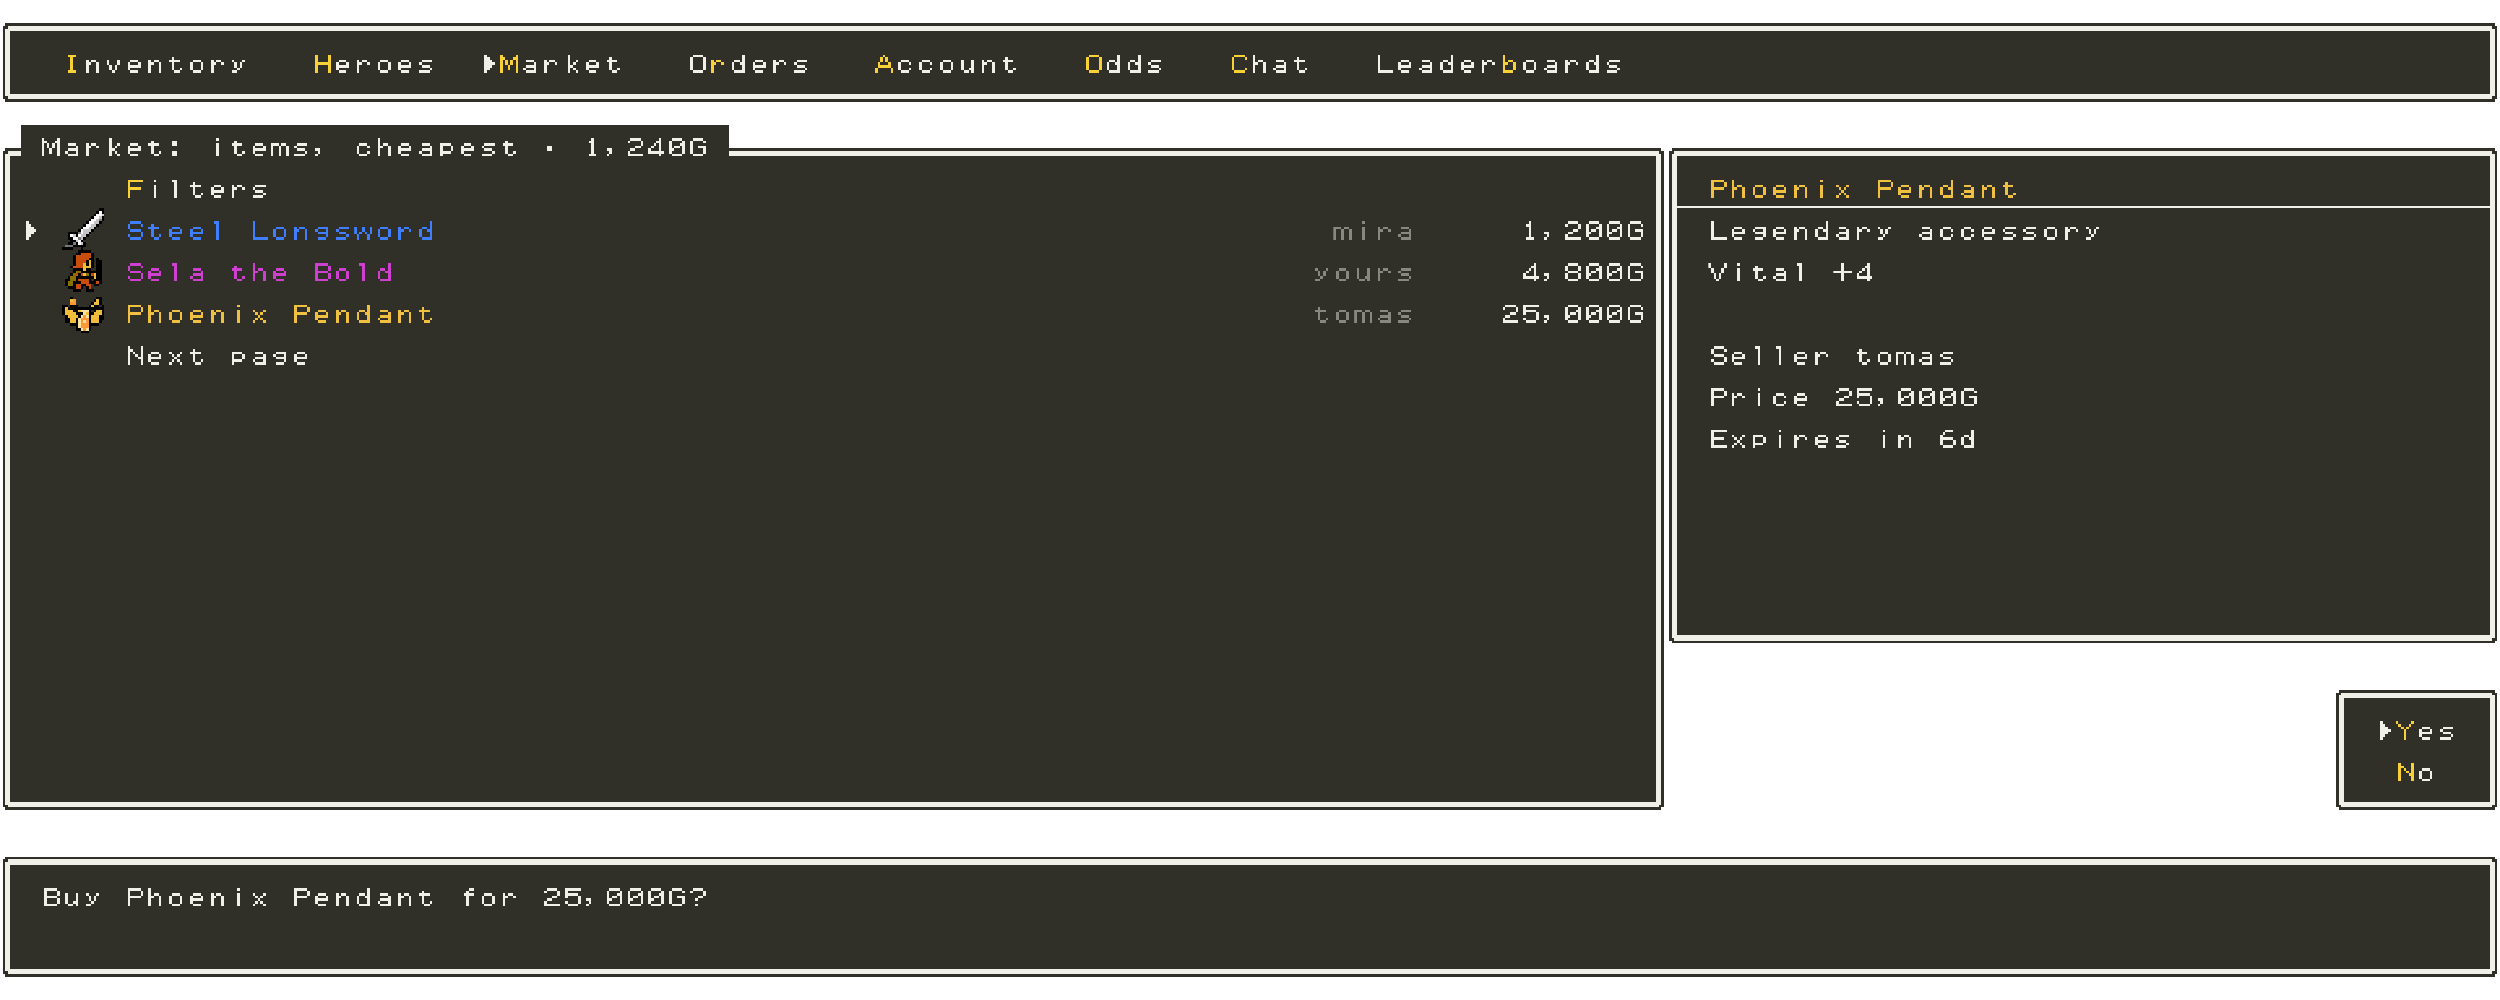
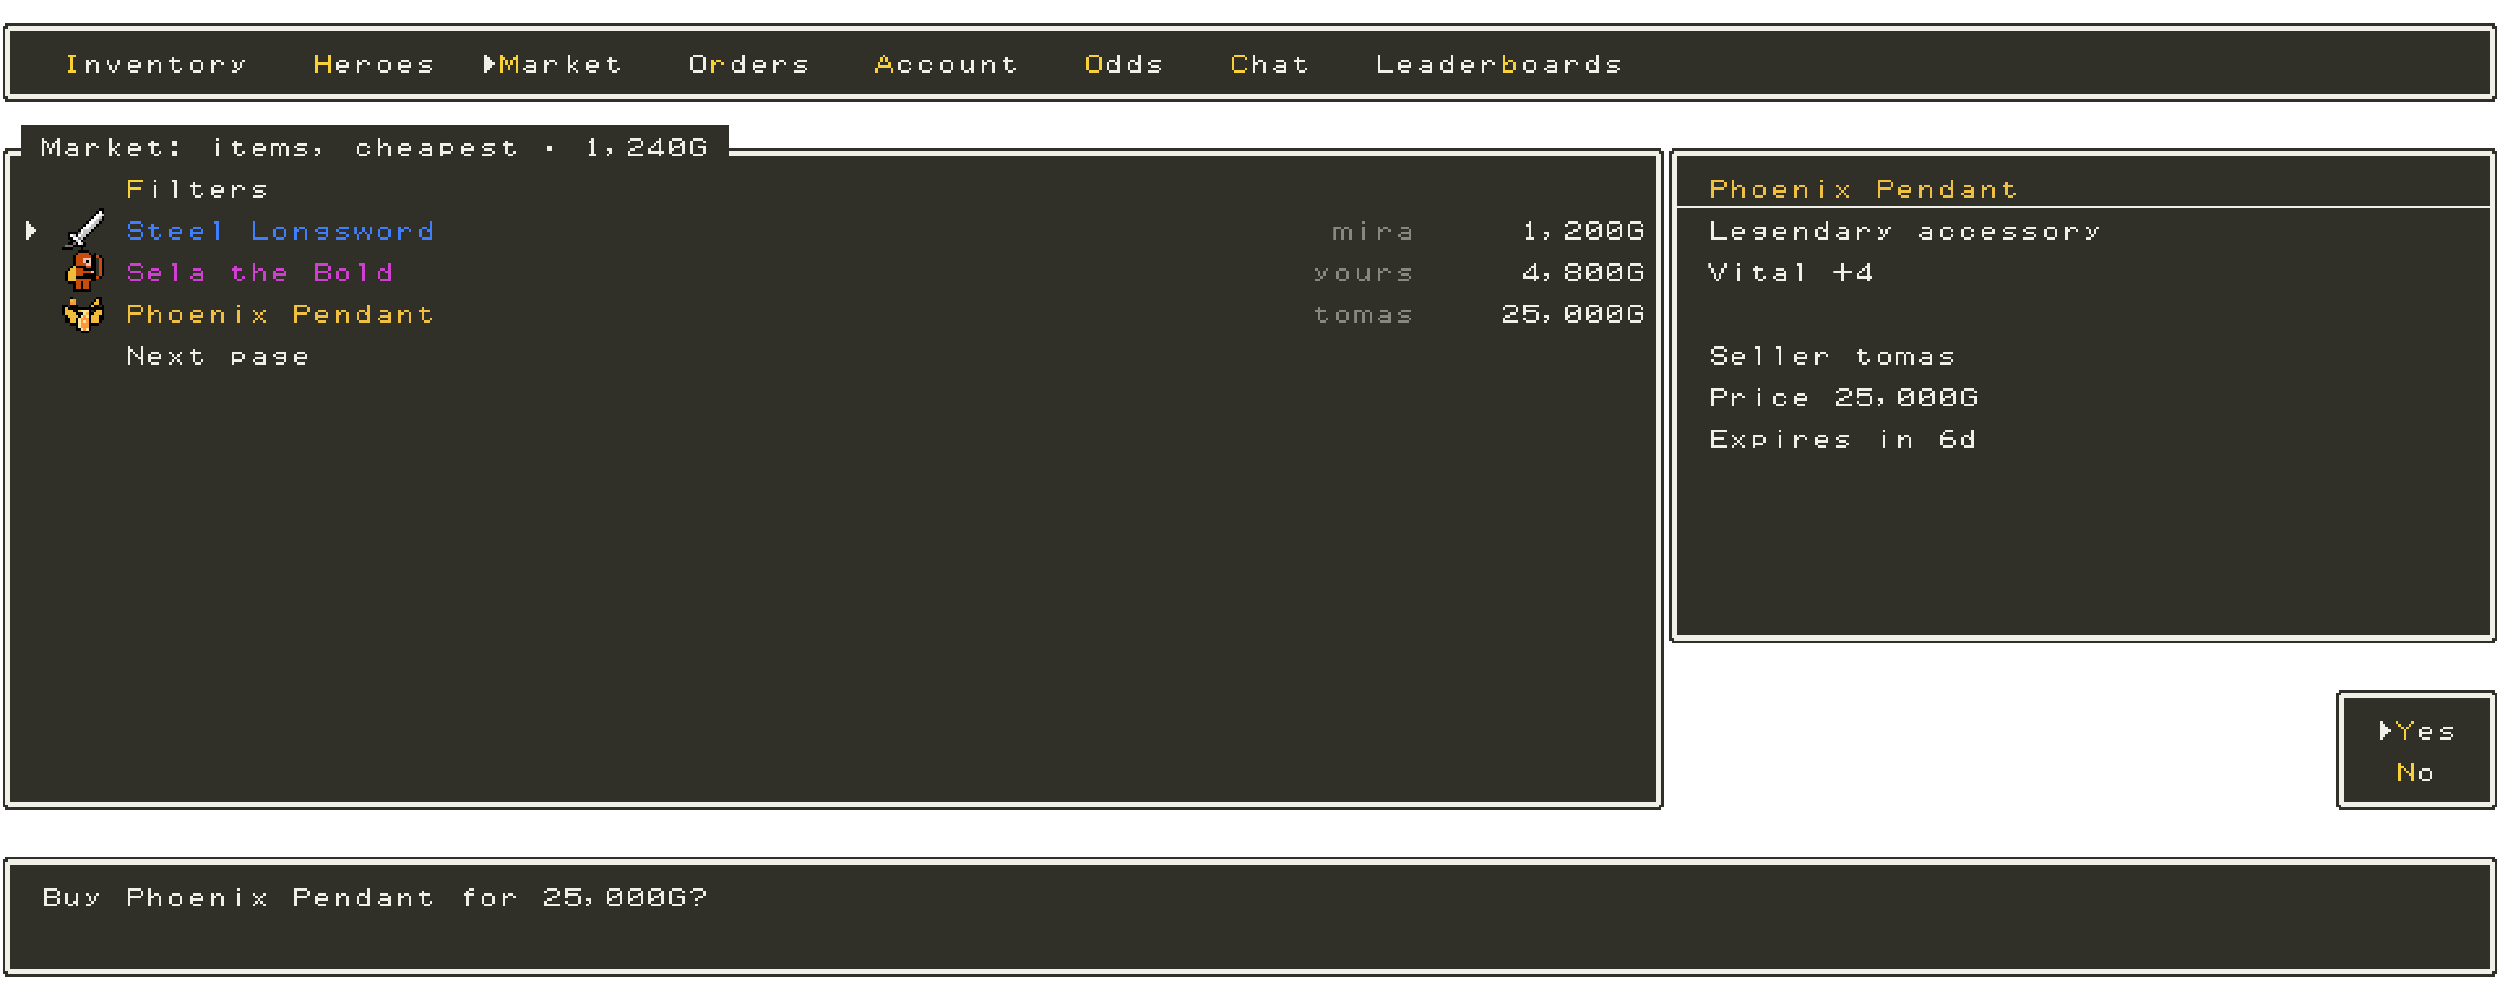
<svg xmlns="http://www.w3.org/2000/svg" viewBox="0 0 960 384" width="960" height="384" shape-rendering="crispEdges">
  <defs>
    <symbol id="g0">
      <path d="M2 5h3v1h-3zM3 6h1v1h-1zM3 7h1v1h-1zM3 8h1v1h-1zM3 9h1v1h-1zM3 10h1v1h-1zM2 11h3v1h-3z" />
    </symbol>
    <symbol id="g1">
      <path d="M1 7h1v1h-1zM3 7h2v1h-2zM1 8h2v1h-2zM5 8h1v1h-1zM1 9h1v1h-1zM5 9h1v1h-1zM1 10h1v1h-1zM5 10h1v1h-1zM1 11h1v1h-1zM5 11h1v1h-1z" />
    </symbol>
    <symbol id="g2">
      <path d="M1 7h1v1h-1zM5 7h1v1h-1zM1 8h1v1h-1zM5 8h1v1h-1zM2 9h1v1h-1zM4 9h1v1h-1zM2 10h1v1h-1zM4 10h1v1h-1zM3 11h1v1h-1z" />
    </symbol>
    <symbol id="g3">
      <path d="M2 7h3v1h-3zM1 8h1v1h-1zM5 8h1v1h-1zM1 9h5v1h-5zM1 10h1v1h-1zM2 11h3v1h-3z" />
    </symbol>
    <symbol id="g4">
      <path d="M2 6h1v1h-1zM1 7h4v1h-4zM2 8h1v1h-1zM2 9h1v1h-1zM2 10h1v1h-1zM5 10h1v1h-1zM3 11h2v1h-2z" />
    </symbol>
    <symbol id="g5">
      <path d="M2 7h3v1h-3zM1 8h1v1h-1zM5 8h1v1h-1zM1 9h1v1h-1zM5 9h1v1h-1zM1 10h1v1h-1zM5 10h1v1h-1zM2 11h3v1h-3z" />
    </symbol>
    <symbol id="g6">
      <path d="M1 7h1v1h-1zM3 7h2v1h-2zM1 8h2v1h-2zM5 8h1v1h-1zM1 9h1v1h-1zM1 10h1v1h-1zM1 11h1v1h-1z" />
    </symbol>
    <symbol id="g7">
      <path d="M1 7h1v1h-1zM5 7h1v1h-1zM2 8h1v1h-1zM4 8h1v1h-1zM2 9h1v1h-1zM4 9h1v1h-1zM3 10h1v1h-1zM1 11h2v1h-2z" />
    </symbol>
    <symbol id="g8">
      <path d="M1 5h1v1h-1zM6 5h1v1h-1zM1 6h1v1h-1zM6 6h1v1h-1zM1 7h1v1h-1zM6 7h1v1h-1zM1 8h6v1h-6zM1 9h1v1h-1zM6 9h1v1h-1zM1 10h1v1h-1zM6 10h1v1h-1zM1 11h1v1h-1zM6 11h1v1h-1z" />
    </symbol>
    <symbol id="g9">
      <path d="M2 7h4v1h-4zM1 8h1v1h-1zM2 9h3v1h-3zM5 10h1v1h-1zM1 11h4v1h-4z" />
    </symbol>
    <symbol id="g10">
      <path d="M2 5h1v1h-1zM2 6h2v1h-2zM2 7h3v1h-3zM2 8h4v1h-4zM2 9h3v1h-3zM2 10h2v1h-2zM2 11h1v1h-1z" />
    </symbol>
    <symbol id="g11">
      <path d="M0 5h1v1h-1zM6 5h1v1h-1zM0 6h2v1h-2zM5 6h2v1h-2zM0 7h1v1h-1zM2 7h1v1h-1zM4 7h1v1h-1zM6 7h1v1h-1zM0 8h1v1h-1zM2 8h1v1h-1zM4 8h1v1h-1zM6 8h1v1h-1zM0 9h1v1h-1zM3 9h1v1h-1zM6 9h1v1h-1zM0 10h1v1h-1zM3 10h1v1h-1zM6 10h1v1h-1zM0 11h1v1h-1zM6 11h1v1h-1z" />
    </symbol>
    <symbol id="g12">
      <path d="M2 7h3v1h-3zM5 8h1v1h-1zM2 9h4v1h-4zM1 10h1v1h-1zM5 10h1v1h-1zM2 11h4v1h-4z" />
    </symbol>
    <symbol id="g13">
      <path d="M2 5h1v1h-1zM2 6h1v1h-1zM2 7h1v1h-1zM5 7h1v1h-1zM2 8h1v1h-1zM4 8h1v1h-1zM2 9h2v1h-2zM2 10h1v1h-1zM4 10h1v1h-1zM2 11h1v1h-1zM5 11h1v1h-1z" />
    </symbol>
    <symbol id="g14">
      <path d="M2 5h4v1h-4zM1 6h1v1h-1zM6 6h1v1h-1zM1 7h1v1h-1zM6 7h1v1h-1zM1 8h1v1h-1zM6 8h1v1h-1zM1 9h1v1h-1zM6 9h1v1h-1zM1 10h1v1h-1zM6 10h1v1h-1zM2 11h4v1h-4z" />
    </symbol>
    <symbol id="g15">
      <path d="M5 5h1v1h-1zM5 6h1v1h-1zM2 7h2v1h-2zM5 7h1v1h-1zM1 8h1v1h-1zM4 8h2v1h-2zM1 9h1v1h-1zM5 9h1v1h-1zM1 10h1v1h-1zM5 10h1v1h-1zM2 11h4v1h-4z" />
    </symbol>
    <symbol id="g16">
      <path d="M3 5h1v1h-1zM2 6h1v1h-1zM4 6h1v1h-1zM2 7h1v1h-1zM4 7h1v1h-1zM1 8h1v1h-1zM5 8h1v1h-1zM1 9h5v1h-5zM0 10h1v1h-1zM6 10h1v1h-1zM0 11h1v1h-1zM6 11h1v1h-1z" />
    </symbol>
    <symbol id="g17">
      <path d="M2 7h3v1h-3zM1 8h1v1h-1zM5 8h1v1h-1zM1 9h1v1h-1zM1 10h1v1h-1zM5 10h1v1h-1zM2 11h3v1h-3z" />
    </symbol>
    <symbol id="g18">
      <path d="M1 7h1v1h-1zM5 7h1v1h-1zM1 8h1v1h-1zM5 8h1v1h-1zM1 9h1v1h-1zM5 9h1v1h-1zM1 10h1v1h-1zM4 10h2v1h-2zM2 11h2v1h-2zM5 11h1v1h-1z" />
    </symbol>
    <symbol id="g19">
      <path d="M2 5h4v1h-4zM1 6h1v1h-1zM6 6h1v1h-1zM1 7h1v1h-1zM1 8h1v1h-1zM1 9h1v1h-1zM1 10h1v1h-1zM6 10h1v1h-1zM2 11h4v1h-4z" />
    </symbol>
    <symbol id="g20">
      <path d="M1 5h1v1h-1zM1 6h1v1h-1zM1 7h1v1h-1zM3 7h2v1h-2zM1 8h2v1h-2zM5 8h1v1h-1zM1 9h1v1h-1zM5 9h1v1h-1zM1 10h1v1h-1zM5 10h1v1h-1zM1 11h1v1h-1zM5 11h1v1h-1z" />
    </symbol>
    <symbol id="g21">
      <path d="M1 5h1v1h-1zM1 6h1v1h-1zM1 7h1v1h-1zM1 8h1v1h-1zM1 9h1v1h-1zM1 10h1v1h-1zM1 11h6v1h-6z" />
    </symbol>
    <symbol id="g22">
      <path d="M1 5h1v1h-1zM1 6h1v1h-1zM1 7h1v1h-1zM3 7h2v1h-2zM1 8h2v1h-2zM5 8h1v1h-1zM1 9h1v1h-1zM5 9h1v1h-1zM1 10h1v1h-1zM5 10h1v1h-1zM1 11h4v1h-4z" />
    </symbol>
    <symbol id="g23">
      <path d="M2 6h2v1h-2zM2 7h2v1h-2zM2 10h2v1h-2zM2 11h2v1h-2z" />
    </symbol>
    <symbol id="g24">
      <path d="M3 5h1v1h-1zM3 7h1v1h-1zM3 8h1v1h-1zM3 9h1v1h-1zM3 10h1v1h-1zM3 11h1v1h-1z" />
    </symbol>
    <symbol id="g25">
      <path d="M0 7h3v1h-3zM4 7h2v1h-2zM0 8h1v1h-1zM3 8h1v1h-1zM6 8h1v1h-1zM0 9h1v1h-1zM3 9h1v1h-1zM6 9h1v1h-1zM0 10h1v1h-1zM3 10h1v1h-1zM6 10h1v1h-1zM0 11h1v1h-1zM3 11h1v1h-1zM6 11h1v1h-1z" />
    </symbol>
    <symbol id="g26">
      <path d="M1 9h2v1h-2zM2 10h1v1h-1zM1 11h1v1h-1z" />
    </symbol>
    <symbol id="g27">
      <path d="M1 7h4v1h-4zM1 8h1v1h-1zM5 8h1v1h-1zM1 9h1v1h-1zM5 9h1v1h-1zM1 10h4v1h-4zM1 11h1v1h-1z" />
    </symbol>
    <symbol id="g28">
      <path d="M2 8h2v1h-2zM2 9h2v1h-2z" />
    </symbol>
    <symbol id="g29">
      <path d="M3 5h1v1h-1zM2 6h2v1h-2zM3 7h1v1h-1zM3 8h1v1h-1zM3 9h1v1h-1zM3 10h1v1h-1zM2 11h3v1h-3z" />
    </symbol>
    <symbol id="g30">
      <path d="M2 5h4v1h-4zM1 6h1v1h-1zM6 6h1v1h-1zM6 7h1v1h-1zM4 8h2v1h-2zM2 9h2v1h-2zM1 10h1v1h-1zM1 11h6v1h-6z" />
    </symbol>
    <symbol id="g31">
      <path d="M5 5h1v1h-1zM4 6h2v1h-2zM3 7h1v1h-1zM5 7h1v1h-1zM2 8h1v1h-1zM5 8h1v1h-1zM1 9h1v1h-1zM5 9h1v1h-1zM1 10h6v1h-6zM5 11h1v1h-1z" />
    </symbol>
    <symbol id="g32">
      <path d="M2 5h4v1h-4zM1 6h1v1h-1zM6 6h1v1h-1zM1 7h1v1h-1zM5 7h2v1h-2zM1 8h1v1h-1zM3 8h2v1h-2zM6 8h1v1h-1zM1 9h2v1h-2zM6 9h1v1h-1zM1 10h1v1h-1zM6 10h1v1h-1zM2 11h4v1h-4z" />
    </symbol>
    <symbol id="g33">
      <path d="M2 5h4v1h-4zM1 6h1v1h-1zM6 6h1v1h-1zM1 7h1v1h-1zM1 8h1v1h-1zM4 8h3v1h-3zM1 9h1v1h-1zM6 9h1v1h-1zM1 10h1v1h-1zM6 10h1v1h-1zM2 11h4v1h-4z" />
    </symbol>
    <symbol id="g34">
      <path d="M1 5h6v1h-6zM1 6h1v1h-1zM1 7h1v1h-1zM1 8h5v1h-5zM1 9h1v1h-1zM1 10h1v1h-1zM1 11h1v1h-1z" />
    </symbol>
    <symbol id="g35">
      <path d="M2 5h2v1h-2zM3 6h1v1h-1zM3 7h1v1h-1zM3 8h1v1h-1zM3 9h1v1h-1zM3 10h1v1h-1zM3 11h1v1h-1z" />
    </symbol>
    <symbol id="g36">
      <path d="M2 5h4v1h-4zM1 6h1v1h-1zM6 6h1v1h-1zM1 7h1v1h-1zM2 8h4v1h-4zM6 9h1v1h-1zM1 10h1v1h-1zM6 10h1v1h-1zM2 11h4v1h-4z" />
    </symbol>
    <symbol id="g37">
      <path d="M2 7h4v1h-4zM1 8h1v1h-1zM5 8h1v1h-1zM2 9h4v1h-4zM5 10h1v1h-1zM2 11h3v1h-3z" />
    </symbol>
    <symbol id="g38">
      <path d="M0 7h1v1h-1zM3 7h1v1h-1zM6 7h1v1h-1zM0 8h1v1h-1zM3 8h1v1h-1zM6 8h1v1h-1zM0 9h1v1h-1zM2 9h1v1h-1zM4 9h1v1h-1zM6 9h1v1h-1zM1 10h1v1h-1zM5 10h1v1h-1zM1 11h1v1h-1zM5 11h1v1h-1z" />
    </symbol>
    <symbol id="g39">
      <path d="M1 5h5v1h-5zM1 6h1v1h-1zM6 6h1v1h-1zM1 7h1v1h-1zM6 7h1v1h-1zM1 8h5v1h-5zM1 9h1v1h-1zM6 9h1v1h-1zM1 10h1v1h-1zM6 10h1v1h-1zM1 11h5v1h-5z" />
    </symbol>
    <symbol id="g40">
      <path d="M2 5h4v1h-4zM1 6h1v1h-1zM6 6h1v1h-1zM1 7h1v1h-1zM6 7h1v1h-1zM2 8h4v1h-4zM1 9h1v1h-1zM6 9h1v1h-1zM1 10h1v1h-1zM6 10h1v1h-1zM2 11h4v1h-4z" />
    </symbol>
    <symbol id="g41">
      <path d="M1 5h5v1h-5zM1 6h1v1h-1zM6 6h1v1h-1zM1 7h1v1h-1zM6 7h1v1h-1zM1 8h5v1h-5zM1 9h1v1h-1zM1 10h1v1h-1zM1 11h1v1h-1z" />
    </symbol>
    <symbol id="g42">
      <path d="M1 7h1v1h-1zM5 7h1v1h-1zM2 8h1v1h-1zM4 8h1v1h-1zM3 9h1v1h-1zM2 10h1v1h-1zM4 10h1v1h-1zM1 11h1v1h-1zM5 11h1v1h-1z" />
    </symbol>
    <symbol id="g43">
      <path d="M1 5h6v1h-6zM1 6h1v1h-1zM1 7h5v1h-5zM1 8h1v1h-1zM6 8h1v1h-1zM6 9h1v1h-1zM1 10h1v1h-1zM6 10h1v1h-1zM2 11h4v1h-4z" />
    </symbol>
    <symbol id="g44">
      <path d="M1 5h1v1h-1zM6 5h1v1h-1zM1 6h2v1h-2zM6 6h1v1h-1zM1 7h1v1h-1zM3 7h1v1h-1zM6 7h1v1h-1zM1 8h1v1h-1zM4 8h1v1h-1zM6 8h1v1h-1zM1 9h1v1h-1zM5 9h2v1h-2zM1 10h1v1h-1zM6 10h1v1h-1zM1 11h1v1h-1zM6 11h1v1h-1z" />
    </symbol>
    <symbol id="g45">
      <path d="M0 5h1v1h-1zM6 5h1v1h-1zM0 6h1v1h-1zM6 6h1v1h-1zM1 7h1v1h-1zM5 7h1v1h-1zM1 8h1v1h-1zM5 8h1v1h-1zM2 9h1v1h-1zM4 9h1v1h-1zM2 10h1v1h-1zM4 10h1v1h-1zM3 11h1v1h-1z" />
    </symbol>
    <symbol id="g46">
      <path d="M3 5h1v1h-1zM3 6h1v1h-1zM3 7h1v1h-1zM0 8h7v1h-7zM3 9h1v1h-1zM3 10h1v1h-1zM3 11h1v1h-1z" />
    </symbol>
    <symbol id="g47">
      <path d="M1 5h6v1h-6zM1 6h1v1h-1zM1 7h1v1h-1zM1 8h5v1h-5zM1 9h1v1h-1zM1 10h1v1h-1zM1 11h6v1h-6z" />
    </symbol>
    <symbol id="g48">
      <path d="M3 5h3v1h-3zM2 6h1v1h-1zM1 7h1v1h-1zM1 8h5v1h-5zM1 9h1v1h-1zM6 9h1v1h-1zM1 10h1v1h-1zM6 10h1v1h-1zM2 11h4v1h-4z" />
    </symbol>
    <symbol id="g49">
      <path d="M0 5h1v1h-1zM6 5h1v1h-1zM1 6h1v1h-1zM5 6h1v1h-1zM2 7h1v1h-1zM4 7h1v1h-1zM3 8h1v1h-1zM3 9h1v1h-1zM3 10h1v1h-1zM3 11h1v1h-1z" />
    </symbol>
    <symbol id="g50">
      <path d="M4 5h2v1h-2zM3 6h1v1h-1zM2 7h4v1h-4zM3 8h1v1h-1zM3 9h1v1h-1zM3 10h1v1h-1zM3 11h1v1h-1z" />
    </symbol>
    <symbol id="g51">
      <path d="M2 5h4v1h-4zM1 6h1v1h-1zM6 6h1v1h-1zM6 7h1v1h-1zM4 8h2v1h-2zM3 9h1v1h-1zM3 11h1v1h-1z" />
    </symbol>
  </defs>
  <g id="w-tab">
    <path fill="#303028" d="M2 9H958V10H959V38H958V39H2V38H1V10H2Z" />
    <g fill="#f0f0e8">
      <rect x="3" y="10" width="954" height="1" />
      <rect x="2" y="11" width="956" height="1" />
      <rect x="2" y="36" width="956" height="1" />
      <rect x="3" y="37" width="954" height="1" />
      <rect x="2" y="12" width="2" height="24" />
      <rect x="956" y="12" width="2" height="24" />
    </g>
    <use href="#g10" x="184" y="16" fill="#f0f0e8" />
    <use href="#g0" x="24" y="16" fill="#f8d038" />
    <use href="#g1" x="32" y="16" fill="#f0f0e8" />
    <use href="#g2" x="40" y="16" fill="#f0f0e8" />
    <use href="#g3" x="48" y="16" fill="#f0f0e8" />
    <use href="#g1" x="56" y="16" fill="#f0f0e8" />
    <use href="#g4" x="64" y="16" fill="#f0f0e8" />
    <use href="#g5" x="72" y="16" fill="#f0f0e8" />
    <use href="#g6" x="80" y="16" fill="#f0f0e8" />
    <use href="#g7" x="88" y="16" fill="#f0f0e8" />
    <use href="#g8" x="120" y="16" fill="#f8d038" />
    <use href="#g3" x="128" y="16" fill="#f0f0e8" />
    <use href="#g6" x="136" y="16" fill="#f0f0e8" />
    <use href="#g5" x="144" y="16" fill="#f0f0e8" />
    <use href="#g3" x="152" y="16" fill="#f0f0e8" />
    <use href="#g9" x="160" y="16" fill="#f0f0e8" />
    <use href="#g11" x="192" y="16" fill="#f8d038" />
    <use href="#g12" x="200" y="16" fill="#f0f0e8" />
    <use href="#g6" x="208" y="16" fill="#f0f0e8" />
    <use href="#g13" x="216" y="16" fill="#f0f0e8" />
    <use href="#g3" x="224" y="16" fill="#f0f0e8" />
    <use href="#g4" x="232" y="16" fill="#f0f0e8" />
    <use href="#g14" x="264" y="16" fill="#f0f0e8" />
    <use href="#g6" x="272" y="16" fill="#f8d038" />
    <use href="#g15" x="280" y="16" fill="#f0f0e8" />
    <use href="#g3" x="288" y="16" fill="#f0f0e8" />
    <use href="#g6" x="296" y="16" fill="#f0f0e8" />
    <use href="#g9" x="304" y="16" fill="#f0f0e8" />
    <use href="#g16" x="336" y="16" fill="#f8d038" />
    <use href="#g17" x="344" y="16" fill="#f0f0e8" />
    <use href="#g17" x="352" y="16" fill="#f0f0e8" />
    <use href="#g5" x="360" y="16" fill="#f0f0e8" />
    <use href="#g18" x="368" y="16" fill="#f0f0e8" />
    <use href="#g1" x="376" y="16" fill="#f0f0e8" />
    <use href="#g4" x="384" y="16" fill="#f0f0e8" />
    <use href="#g14" x="416" y="16" fill="#f8d038" />
    <use href="#g15" x="424" y="16" fill="#f0f0e8" />
    <use href="#g15" x="432" y="16" fill="#f0f0e8" />
    <use href="#g9" x="440" y="16" fill="#f0f0e8" />
    <use href="#g19" x="472" y="16" fill="#f8d038" />
    <use href="#g20" x="480" y="16" fill="#f0f0e8" />
    <use href="#g12" x="488" y="16" fill="#f0f0e8" />
    <use href="#g4" x="496" y="16" fill="#f0f0e8" />
    <use href="#g21" x="528" y="16" fill="#f0f0e8" />
    <use href="#g3" x="536" y="16" fill="#f0f0e8" />
    <use href="#g12" x="544" y="16" fill="#f0f0e8" />
    <use href="#g15" x="552" y="16" fill="#f0f0e8" />
    <use href="#g3" x="560" y="16" fill="#f0f0e8" />
    <use href="#g6" x="568" y="16" fill="#f0f0e8" />
    <use href="#g22" x="576" y="16" fill="#f8d038" />
    <use href="#g5" x="584" y="16" fill="#f0f0e8" />
    <use href="#g12" x="592" y="16" fill="#f0f0e8" />
    <use href="#g6" x="600" y="16" fill="#f0f0e8" />
    <use href="#g15" x="608" y="16" fill="#f0f0e8" />
    <use href="#g9" x="616" y="16" fill="#f0f0e8" />
  </g>
  <g id="w-list" transform="translate(0 48)">
    <path fill="#303028" d="M2 9H638V10H639V262H638V263H2V262H1V10H2Z" />
    <g fill="#f0f0e8">
      <rect x="3" y="10" width="634" height="1" />
      <rect x="2" y="11" width="636" height="1" />
      <rect x="2" y="260" width="636" height="1" />
      <rect x="3" y="261" width="634" height="1" />
      <rect x="2" y="12" width="2" height="248" />
      <rect x="636" y="12" width="2" height="248" />
    </g>
    <rect x="8" y="0" width="272" height="16" fill="#303028" />
    <use href="#g11" x="16" y="0" fill="#f0f0e8" />
    <use href="#g12" x="24" y="0" fill="#f0f0e8" />
    <use href="#g6" x="32" y="0" fill="#f0f0e8" />
    <use href="#g13" x="40" y="0" fill="#f0f0e8" />
    <use href="#g3" x="48" y="0" fill="#f0f0e8" />
    <use href="#g4" x="56" y="0" fill="#f0f0e8" />
    <use href="#g23" x="64" y="0" fill="#f0f0e8" />
    <use href="#g24" x="80" y="0" fill="#f0f0e8" />
    <use href="#g4" x="88" y="0" fill="#f0f0e8" />
    <use href="#g3" x="96" y="0" fill="#f0f0e8" />
    <use href="#g25" x="104" y="0" fill="#f0f0e8" />
    <use href="#g9" x="112" y="0" fill="#f0f0e8" />
    <use href="#g26" x="120" y="0" fill="#f0f0e8" />
    <use href="#g17" x="136" y="0" fill="#f0f0e8" />
    <use href="#g20" x="144" y="0" fill="#f0f0e8" />
    <use href="#g3" x="152" y="0" fill="#f0f0e8" />
    <use href="#g12" x="160" y="0" fill="#f0f0e8" />
    <use href="#g27" x="168" y="0" fill="#f0f0e8" />
    <use href="#g3" x="176" y="0" fill="#f0f0e8" />
    <use href="#g9" x="184" y="0" fill="#f0f0e8" />
    <use href="#g4" x="192" y="0" fill="#f0f0e8" />
    <use href="#g28" x="208" y="0" fill="#f0f0e8" />
    <use href="#g29" x="224" y="0" fill="#f0f0e8" />
    <use href="#g26" x="232" y="0" fill="#f0f0e8" />
    <use href="#g30" x="240" y="0" fill="#f0f0e8" />
    <use href="#g31" x="248" y="0" fill="#f0f0e8" />
    <use href="#g32" x="256" y="0" fill="#f0f0e8" />
    <use href="#g33" x="264" y="0" fill="#f0f0e8" />
    <use href="#g34" x="48" y="16" fill="#f8d038" />
    <use href="#g24" x="56" y="16" fill="#f0f0e8" />
    <use href="#g35" x="64" y="16" fill="#f0f0e8" />
    <use href="#g4" x="72" y="16" fill="#f0f0e8" />
    <use href="#g3" x="80" y="16" fill="#f0f0e8" />
    <use href="#g6" x="88" y="16" fill="#f0f0e8" />
    <use href="#g9" x="96" y="16" fill="#f0f0e8" />
    <use href="#g10" x="8" y="32" fill="#f0f0e8" />
    <g transform="translate(24 32)">
      <path fill="#000000" d="M14 0h2v1h-2zM13 1h1v1h-1zM15 1h1v1h-1zM12 2h1v1h-1zM11 3h1v1h-1zM15 3h1v1h-1zM10 4h1v1h-1zM15 4h1v1h-1zM9 5h1v1h-1zM14 5h1v1h-1zM8 6h1v1h-1zM13 6h1v1h-1zM7 7h1v1h-1zM12 7h1v1h-1zM6 8h1v1h-1zM11 8h1v1h-1zM2 9h4v1h-4zM10 9h1v1h-1zM2 10h1v1h-1zM5 10h1v1h-1zM9 10h1v1h-1zM2 11h2v1h-2zM8 11h1v1h-1zM3 12h2v1h-2zM7 12h1v1h-1zM2 13h2v1h-2zM5 13h1v1h-1zM8 13h1v1h-1zM4 14h5v1h-5zM0 15h4v1h-4zM7 15h1v1h-1z" />
      <path fill="#787878" d="M14 4h1v1h-1zM6 9h1v1h-1zM6 11h1v1h-1zM4 13h1v1h-1zM1 14h3v1h-3z" />
      <path fill="#c4c4c4" d="M15 2h1v1h-1zM14 3h1v1h-1zM13 4h1v1h-1zM12 5h2v1h-2zM11 6h2v1h-2zM10 7h2v1h-2zM8 8h3v1h-3zM8 9h2v1h-2zM4 10h1v1h-1zM7 10h2v1h-2zM7 11h1v1h-1zM5 12h1v1h-1zM7 13h1v1h-1z" />
      <path fill="#fcfcfc" d="M14 1h1v1h-1zM13 2h2v1h-2zM12 3h2v1h-2zM11 4h2v1h-2zM10 5h2v1h-2zM9 6h2v1h-2zM8 7h2v1h-2zM7 8h1v1h-1zM7 9h1v1h-1zM3 10h1v1h-1zM6 10h1v1h-1zM4 11h2v1h-2zM6 12h1v1h-1zM6 13h1v1h-1z" />
    </g>
    <use href="#g36" x="48" y="32" fill="#3f7fff" />
    <use href="#g4" x="56" y="32" fill="#3f7fff" />
    <use href="#g3" x="64" y="32" fill="#3f7fff" />
    <use href="#g3" x="72" y="32" fill="#3f7fff" />
    <use href="#g35" x="80" y="32" fill="#3f7fff" />
    <use href="#g21" x="96" y="32" fill="#3f7fff" />
    <use href="#g5" x="104" y="32" fill="#3f7fff" />
    <use href="#g1" x="112" y="32" fill="#3f7fff" />
    <use href="#g37" x="120" y="32" fill="#3f7fff" />
    <use href="#g9" x="128" y="32" fill="#3f7fff" />
    <use href="#g38" x="136" y="32" fill="#3f7fff" />
    <use href="#g5" x="144" y="32" fill="#3f7fff" />
    <use href="#g6" x="152" y="32" fill="#3f7fff" />
    <use href="#g15" x="160" y="32" fill="#3f7fff" />
    <use href="#g25" x="512" y="32" fill="#888880" />
    <use href="#g24" x="520" y="32" fill="#888880" />
    <use href="#g6" x="528" y="32" fill="#888880" />
    <use href="#g12" x="536" y="32" fill="#888880" />
    <use href="#g29" x="584" y="32" fill="#f0f0e8" />
    <use href="#g26" x="592" y="32" fill="#f0f0e8" />
    <use href="#g30" x="600" y="32" fill="#f0f0e8" />
    <use href="#g32" x="608" y="32" fill="#f0f0e8" />
    <use href="#g32" x="616" y="32" fill="#f0f0e8" />
    <use href="#g33" x="624" y="32" fill="#f0f0e8" />
    <g transform="translate(24 48)">
-       <path fill="#000000" d="M6 0h5v1h-5zM5 1h2v1h-2zM11 1h1v1h-1zM4 2h1v1h-1zM11 2h1v1h-1zM4 3h1v1h-1zM10 3h2v1h-2zM13 3h1v1h-1zM4 4h1v1h-1zM9 4h1v1h-1zM11 4h1v1h-1zM13 4h2v1h-2zM4 5h1v1h-1zM9 5h1v1h-1zM11 5h1v1h-1zM13 5h2v1h-2zM3 6h1v1h-1zM11 6h1v1h-1zM13 6h2v1h-2zM4 7h4v1h-4zM9 7h2v1h-2zM13 7h2v1h-2zM4 8h1v1h-1zM7 8h8v1h-8zM3 9h1v1h-1zM6 9h1v1h-1zM10 9h1v1h-1zM13 9h2v1h-2zM2 10h1v1h-1zM5 10h7v1h-7zM13 10h2v1h-2zM1 11h2v1h-2zM5 11h1v1h-1zM10 11h1v1h-1zM12 11h3v1h-3zM1 12h1v1h-1zM4 12h3v1h-3zM10 12h3v1h-3zM14 12h1v1h-1zM1 13h1v1h-1zM4 13h1v1h-1zM7 13h2v1h-2zM12 13h2v1h-2zM2 14h3v1h-3zM7 14h1v1h-1zM9 14h1v1h-1zM4 15h3v1h-3zM9 15h3v1h-3z" />
-       <path fill="#887000" d="M5 8h2v1h-2zM4 9h1v1h-1zM9 9h1v1h-1zM3 10h2v1h-2zM3 11h2v1h-2zM2 12h2v1h-2zM2 13h2v1h-2z" />
-       <path fill="#c84c0c" d="M7 1h4v1h-4zM5 2h6v1h-6zM5 3h5v1h-5zM5 4h4v1h-4zM5 5h3v1h-3zM4 6h4v1h-4zM5 9h1v1h-1zM7 9h1v1h-1zM11 9h1v1h-1zM6 11h4v1h-4zM7 12h3v1h-3zM13 12h1v1h-1zM5 13h2v1h-2zM9 13h2v1h-2zM5 14h2v1h-2zM10 14h1v1h-1z" />
-       <path fill="#f0bc3c" d="M10 4h1v1h-1zM8 5h1v1h-1zM10 5h1v1h-1zM8 6h3v1h-3zM8 7h1v1h-1zM8 9h1v1h-1zM12 9h1v1h-1zM12 10h1v1h-1z" />
+       <path fill="#000000" d="M6 0h4v1h-4zM5 1h1v1h-1zM10 1h1v1h-1zM12 1h1v1h-1zM4 2h1v1h-1zM11 2h2v1h-2zM14 2h1v1h-1zM4 3h1v1h-1zM11 3h2v1h-2zM15 3h1v1h-1zM4 4h1v1h-1zM9 4h1v1h-1zM11 4h2v1h-2zM15 4h1v1h-1zM4 5h1v1h-1zM11 5h2v1h-2zM15 5h1v1h-1zM3 6h1v1h-1zM5 6h4v1h-4zM11 6h2v1h-2zM15 6h1v1h-1zM2 7h1v1h-1zM8 7h5v1h-5zM15 7h1v1h-1zM1 8h1v1h-1zM12 8h1v1h-1zM15 8h1v1h-1zM1 9h1v1h-1zM8 9h5v1h-5zM15 9h1v1h-1zM1 10h1v1h-1zM5 10h8v1h-8zM14 10h1v1h-1zM1 11h1v1h-1zM11 11h2v1h-2zM2 12h3v1h-3zM7 12h1v1h-1zM10 12h1v1h-1zM4 13h1v1h-1zM7 13h1v1h-1zM10 13h1v1h-1zM4 14h1v1h-1zM7 14h1v1h-1zM10 14h1v1h-1zM4 15h7v1h-7z" />
+       <path fill="#c84c0c" d="M6 1h4v1h-4zM5 2h6v1h-6zM13 2h1v1h-1zM5 3h3v1h-3zM14 3h1v1h-1zM5 4h3v1h-3zM14 4h1v1h-1zM5 5h4v1h-4zM14 5h1v1h-1zM9 6h2v1h-2zM14 6h1v1h-1zM5 7h3v1h-3zM14 7h1v1h-1zM5 8h6v1h-6zM14 8h1v1h-1zM5 9h3v1h-3zM14 9h1v1h-1zM13 10h1v1h-1zM5 11h6v1h-6zM5 12h2v1h-2zM8 12h2v1h-2zM5 13h2v1h-2zM8 13h2v1h-2zM5 14h2v1h-2zM8 14h2v1h-2z" />
+       <path fill="#f0bc3c" d="M4 6h1v1h-1zM3 7h2v1h-2zM2 8h3v1h-3zM2 9h3v1h-3zM2 10h3v1h-3zM2 11h3v1h-3z" />
+       <path fill="#fcbcb0" d="M8 3h3v1h-3zM8 4h1v1h-1zM10 4h1v1h-1zM9 5h2v1h-2zM11 8h1v1h-1z" />
    </g>
    <use href="#g36" x="48" y="48" fill="#d040d0" />
    <use href="#g3" x="56" y="48" fill="#d040d0" />
    <use href="#g35" x="64" y="48" fill="#d040d0" />
    <use href="#g12" x="72" y="48" fill="#d040d0" />
    <use href="#g4" x="88" y="48" fill="#d040d0" />
    <use href="#g20" x="96" y="48" fill="#d040d0" />
    <use href="#g3" x="104" y="48" fill="#d040d0" />
    <use href="#g39" x="120" y="48" fill="#d040d0" />
    <use href="#g5" x="128" y="48" fill="#d040d0" />
    <use href="#g35" x="136" y="48" fill="#d040d0" />
    <use href="#g15" x="144" y="48" fill="#d040d0" />
    <use href="#g7" x="504" y="48" fill="#888880" />
    <use href="#g5" x="512" y="48" fill="#888880" />
    <use href="#g18" x="520" y="48" fill="#888880" />
    <use href="#g6" x="528" y="48" fill="#888880" />
    <use href="#g9" x="536" y="48" fill="#888880" />
    <use href="#g31" x="584" y="48" fill="#f0f0e8" />
    <use href="#g26" x="592" y="48" fill="#f0f0e8" />
    <use href="#g40" x="600" y="48" fill="#f0f0e8" />
    <use href="#g32" x="608" y="48" fill="#f0f0e8" />
    <use href="#g32" x="616" y="48" fill="#f0f0e8" />
    <use href="#g33" x="624" y="48" fill="#f0f0e8" />
    <g transform="translate(24 64)">
      <path fill="#000000" d="M3 2h1v1h-1zM13 2h2v1h-2zM12 3h1v1h-1zM14 3h1v1h-1zM11 4h1v1h-1zM14 4h1v1h-1zM0 5h2v1h-2zM3 5h3v1h-3zM10 5h1v1h-1zM12 5h2v1h-2zM15 5h1v1h-1zM0 6h1v1h-1zM2 6h14v1h-14zM0 7h1v1h-1zM4 7h2v1h-2zM10 7h1v1h-1zM12 7h1v1h-1zM15 7h1v1h-1zM0 8h1v1h-1zM5 8h3v1h-3zM10 8h2v1h-2zM15 8h1v1h-1zM1 9h1v1h-1zM6 9h1v1h-1zM10 9h1v1h-1zM14 9h2v1h-2zM1 10h2v1h-2zM5 10h1v1h-1zM10 10h1v1h-1zM14 10h2v1h-2zM1 11h2v1h-2zM5 11h1v1h-1zM10 11h1v1h-1zM14 11h1v1h-1zM3 12h3v1h-3zM10 12h4v1h-4zM5 13h1v1h-1zM10 13h1v1h-1zM5 14h2v1h-2zM10 14h1v1h-1zM7 15h3v1h-3z" />
      <path fill="#f0bc3c" d="M3 3h1v1h-1zM13 3h1v1h-1zM12 4h2v1h-2zM11 5h1v1h-1zM1 6h1v1h-1zM1 7h3v1h-3zM6 7h1v1h-1zM13 7h2v1h-2zM1 8h4v1h-4zM9 8h1v1h-1zM12 8h3v1h-3zM2 9h4v1h-4zM11 9h3v1h-3zM3 10h2v1h-2zM11 10h3v1h-3zM3 11h2v1h-2zM11 11h3v1h-3z" />
      <path fill="#fc9838" d="M4 3h1v1h-1zM3 4h2v1h-2zM8 9h1v1h-1zM7 10h3v1h-3zM7 11h1v1h-1zM9 11h1v1h-1zM7 12h3v1h-3zM7 13h3v1h-3zM8 14h1v1h-1z" />
      <path fill="#fce4a0" d="M7 7h3v1h-3zM8 8h1v1h-1zM7 9h1v1h-1zM9 9h1v1h-1zM6 10h1v1h-1zM6 11h1v1h-1zM8 11h1v1h-1zM6 12h1v1h-1zM6 13h1v1h-1zM7 14h1v1h-1zM9 14h1v1h-1z" />
    </g>
    <use href="#g41" x="48" y="64" fill="#f0c040" />
    <use href="#g20" x="56" y="64" fill="#f0c040" />
    <use href="#g5" x="64" y="64" fill="#f0c040" />
    <use href="#g3" x="72" y="64" fill="#f0c040" />
    <use href="#g1" x="80" y="64" fill="#f0c040" />
    <use href="#g24" x="88" y="64" fill="#f0c040" />
    <use href="#g42" x="96" y="64" fill="#f0c040" />
    <use href="#g41" x="112" y="64" fill="#f0c040" />
    <use href="#g3" x="120" y="64" fill="#f0c040" />
    <use href="#g1" x="128" y="64" fill="#f0c040" />
    <use href="#g15" x="136" y="64" fill="#f0c040" />
    <use href="#g12" x="144" y="64" fill="#f0c040" />
    <use href="#g1" x="152" y="64" fill="#f0c040" />
    <use href="#g4" x="160" y="64" fill="#f0c040" />
    <use href="#g4" x="504" y="64" fill="#888880" />
    <use href="#g5" x="512" y="64" fill="#888880" />
    <use href="#g25" x="520" y="64" fill="#888880" />
    <use href="#g12" x="528" y="64" fill="#888880" />
    <use href="#g9" x="536" y="64" fill="#888880" />
    <use href="#g30" x="576" y="64" fill="#f0f0e8" />
    <use href="#g43" x="584" y="64" fill="#f0f0e8" />
    <use href="#g26" x="592" y="64" fill="#f0f0e8" />
    <use href="#g32" x="600" y="64" fill="#f0f0e8" />
    <use href="#g32" x="608" y="64" fill="#f0f0e8" />
    <use href="#g32" x="616" y="64" fill="#f0f0e8" />
    <use href="#g33" x="624" y="64" fill="#f0f0e8" />
    <use href="#g44" x="48" y="80" fill="#f0f0e8" />
    <use href="#g3" x="56" y="80" fill="#f0f0e8" />
    <use href="#g42" x="64" y="80" fill="#f0f0e8" />
    <use href="#g4" x="72" y="80" fill="#f0f0e8" />
    <use href="#g27" x="88" y="80" fill="#f0f0e8" />
    <use href="#g12" x="96" y="80" fill="#f0f0e8" />
    <use href="#g37" x="104" y="80" fill="#f0f0e8" />
    <use href="#g3" x="112" y="80" fill="#f0f0e8" />
  </g>
  <g id="w-detail" transform="translate(0 48)">
    <path fill="#303028" d="M642 9H958V10H959V198H958V199H642V198H641V10H642Z" />
    <g fill="#f0f0e8">
      <rect x="643" y="10" width="314" height="1" />
      <rect x="642" y="11" width="316" height="1" />
      <rect x="642" y="196" width="316" height="1" />
      <rect x="643" y="197" width="314" height="1" />
      <rect x="642" y="12" width="2" height="184" />
      <rect x="956" y="12" width="2" height="184" />
    </g>
    <use href="#g41" x="656" y="16" fill="#f0c040" />
    <use href="#g20" x="664" y="16" fill="#f0c040" />
    <use href="#g5" x="672" y="16" fill="#f0c040" />
    <use href="#g3" x="680" y="16" fill="#f0c040" />
    <use href="#g1" x="688" y="16" fill="#f0c040" />
    <use href="#g24" x="696" y="16" fill="#f0c040" />
    <use href="#g42" x="704" y="16" fill="#f0c040" />
    <use href="#g41" x="720" y="16" fill="#f0c040" />
    <use href="#g3" x="728" y="16" fill="#f0c040" />
    <use href="#g1" x="736" y="16" fill="#f0c040" />
    <use href="#g15" x="744" y="16" fill="#f0c040" />
    <use href="#g12" x="752" y="16" fill="#f0c040" />
    <use href="#g1" x="760" y="16" fill="#f0c040" />
    <use href="#g4" x="768" y="16" fill="#f0c040" />
    <rect x="642" y="31" width="316" height="1" fill="#f0f0e8" />
    <use href="#g21" x="656" y="32" fill="#f0f0e8" />
    <use href="#g3" x="664" y="32" fill="#f0f0e8" />
    <use href="#g37" x="672" y="32" fill="#f0f0e8" />
    <use href="#g3" x="680" y="32" fill="#f0f0e8" />
    <use href="#g1" x="688" y="32" fill="#f0f0e8" />
    <use href="#g15" x="696" y="32" fill="#f0f0e8" />
    <use href="#g12" x="704" y="32" fill="#f0f0e8" />
    <use href="#g6" x="712" y="32" fill="#f0f0e8" />
    <use href="#g7" x="720" y="32" fill="#f0f0e8" />
    <use href="#g12" x="736" y="32" fill="#f0f0e8" />
    <use href="#g17" x="744" y="32" fill="#f0f0e8" />
    <use href="#g17" x="752" y="32" fill="#f0f0e8" />
    <use href="#g3" x="760" y="32" fill="#f0f0e8" />
    <use href="#g9" x="768" y="32" fill="#f0f0e8" />
    <use href="#g9" x="776" y="32" fill="#f0f0e8" />
    <use href="#g5" x="784" y="32" fill="#f0f0e8" />
    <use href="#g6" x="792" y="32" fill="#f0f0e8" />
    <use href="#g7" x="800" y="32" fill="#f0f0e8" />
    <use href="#g45" x="656" y="48" fill="#f0f0e8" />
    <use href="#g24" x="664" y="48" fill="#f0f0e8" />
    <use href="#g4" x="672" y="48" fill="#f0f0e8" />
    <use href="#g12" x="680" y="48" fill="#f0f0e8" />
    <use href="#g35" x="688" y="48" fill="#f0f0e8" />
    <use href="#g46" x="704" y="48" fill="#f0f0e8" />
    <use href="#g31" x="712" y="48" fill="#f0f0e8" />
    <use href="#g36" x="656" y="80" fill="#f0f0e8" />
    <use href="#g3" x="664" y="80" fill="#f0f0e8" />
    <use href="#g35" x="672" y="80" fill="#f0f0e8" />
    <use href="#g35" x="680" y="80" fill="#f0f0e8" />
    <use href="#g3" x="688" y="80" fill="#f0f0e8" />
    <use href="#g6" x="696" y="80" fill="#f0f0e8" />
    <use href="#g4" x="712" y="80" fill="#f0f0e8" />
    <use href="#g5" x="720" y="80" fill="#f0f0e8" />
    <use href="#g25" x="728" y="80" fill="#f0f0e8" />
    <use href="#g12" x="736" y="80" fill="#f0f0e8" />
    <use href="#g9" x="744" y="80" fill="#f0f0e8" />
    <use href="#g41" x="656" y="96" fill="#f0f0e8" />
    <use href="#g6" x="664" y="96" fill="#f0f0e8" />
    <use href="#g24" x="672" y="96" fill="#f0f0e8" />
    <use href="#g17" x="680" y="96" fill="#f0f0e8" />
    <use href="#g3" x="688" y="96" fill="#f0f0e8" />
    <use href="#g30" x="704" y="96" fill="#f0f0e8" />
    <use href="#g43" x="712" y="96" fill="#f0f0e8" />
    <use href="#g26" x="720" y="96" fill="#f0f0e8" />
    <use href="#g32" x="728" y="96" fill="#f0f0e8" />
    <use href="#g32" x="736" y="96" fill="#f0f0e8" />
    <use href="#g32" x="744" y="96" fill="#f0f0e8" />
    <use href="#g33" x="752" y="96" fill="#f0f0e8" />
    <use href="#g47" x="656" y="112" fill="#f0f0e8" />
    <use href="#g42" x="664" y="112" fill="#f0f0e8" />
    <use href="#g27" x="672" y="112" fill="#f0f0e8" />
    <use href="#g24" x="680" y="112" fill="#f0f0e8" />
    <use href="#g6" x="688" y="112" fill="#f0f0e8" />
    <use href="#g3" x="696" y="112" fill="#f0f0e8" />
    <use href="#g9" x="704" y="112" fill="#f0f0e8" />
    <use href="#g24" x="720" y="112" fill="#f0f0e8" />
    <use href="#g1" x="728" y="112" fill="#f0f0e8" />
    <use href="#g48" x="744" y="112" fill="#f0f0e8" />
    <use href="#g15" x="752" y="112" fill="#f0f0e8" />
  </g>
  <g id="w-yesno" transform="translate(0 256)">
    <path fill="#303028" d="M898 9H958V10H959V54H958V55H898V54H897V10H898Z" />
    <g fill="#f0f0e8">
      <rect x="899" y="10" width="58" height="1" />
      <rect x="898" y="11" width="60" height="1" />
      <rect x="898" y="52" width="60" height="1" />
      <rect x="899" y="53" width="58" height="1" />
      <rect x="898" y="12" width="2" height="40" />
      <rect x="956" y="12" width="2" height="40" />
    </g>
    <use href="#g10" x="912" y="16" fill="#f0f0e8" />
    <use href="#g49" x="920" y="16" fill="#f8d038" />
    <use href="#g3" x="928" y="16" fill="#f0f0e8" />
    <use href="#g9" x="936" y="16" fill="#f0f0e8" />
    <use href="#g44" x="920" y="32" fill="#f8d038" />
    <use href="#g5" x="928" y="32" fill="#f0f0e8" />
  </g>
  <g id="w-message" transform="translate(0 320)">
    <path fill="#303028" d="M2 9H958V10H959V54H958V55H2V54H1V10H2Z" />
    <g fill="#f0f0e8">
      <rect x="3" y="10" width="954" height="1" />
      <rect x="2" y="11" width="956" height="1" />
      <rect x="2" y="52" width="956" height="1" />
      <rect x="3" y="53" width="954" height="1" />
      <rect x="2" y="12" width="2" height="40" />
      <rect x="956" y="12" width="2" height="40" />
    </g>
    <use href="#g39" x="16" y="16" fill="#f0f0e8" />
    <use href="#g18" x="24" y="16" fill="#f0f0e8" />
    <use href="#g7" x="32" y="16" fill="#f0f0e8" />
    <use href="#g41" x="48" y="16" fill="#f0f0e8" />
    <use href="#g20" x="56" y="16" fill="#f0f0e8" />
    <use href="#g5" x="64" y="16" fill="#f0f0e8" />
    <use href="#g3" x="72" y="16" fill="#f0f0e8" />
    <use href="#g1" x="80" y="16" fill="#f0f0e8" />
    <use href="#g24" x="88" y="16" fill="#f0f0e8" />
    <use href="#g42" x="96" y="16" fill="#f0f0e8" />
    <use href="#g41" x="112" y="16" fill="#f0f0e8" />
    <use href="#g3" x="120" y="16" fill="#f0f0e8" />
    <use href="#g1" x="128" y="16" fill="#f0f0e8" />
    <use href="#g15" x="136" y="16" fill="#f0f0e8" />
    <use href="#g12" x="144" y="16" fill="#f0f0e8" />
    <use href="#g1" x="152" y="16" fill="#f0f0e8" />
    <use href="#g4" x="160" y="16" fill="#f0f0e8" />
    <use href="#g50" x="176" y="16" fill="#f0f0e8" />
    <use href="#g5" x="184" y="16" fill="#f0f0e8" />
    <use href="#g6" x="192" y="16" fill="#f0f0e8" />
    <use href="#g30" x="208" y="16" fill="#f0f0e8" />
    <use href="#g43" x="216" y="16" fill="#f0f0e8" />
    <use href="#g26" x="224" y="16" fill="#f0f0e8" />
    <use href="#g32" x="232" y="16" fill="#f0f0e8" />
    <use href="#g32" x="240" y="16" fill="#f0f0e8" />
    <use href="#g32" x="248" y="16" fill="#f0f0e8" />
    <use href="#g33" x="256" y="16" fill="#f0f0e8" />
    <use href="#g51" x="264" y="16" fill="#f0f0e8" />
  </g>
</svg>
